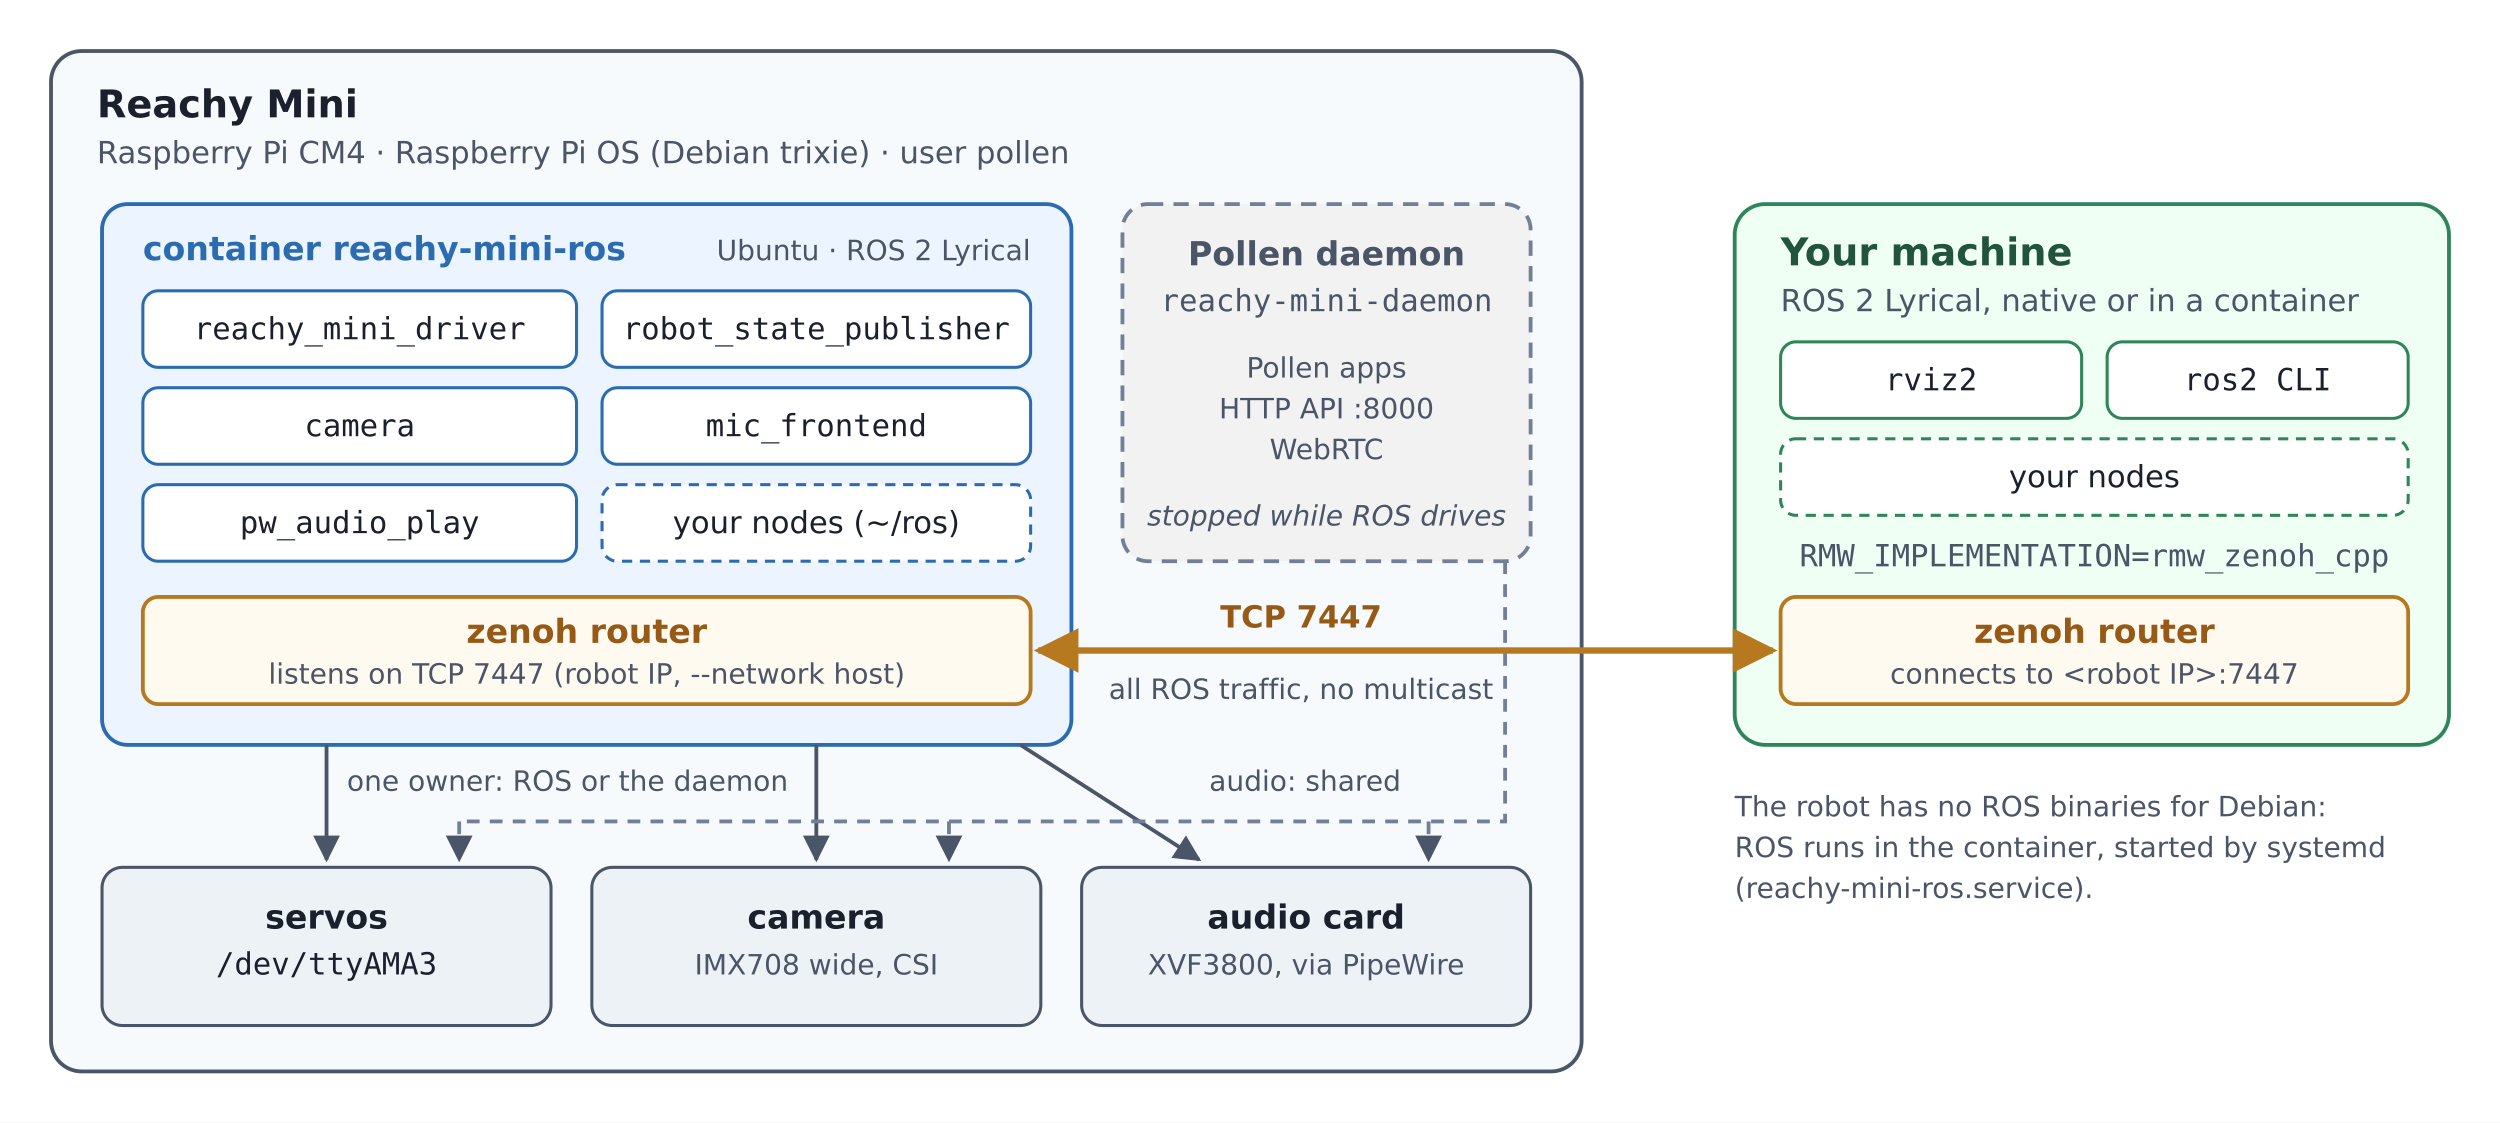
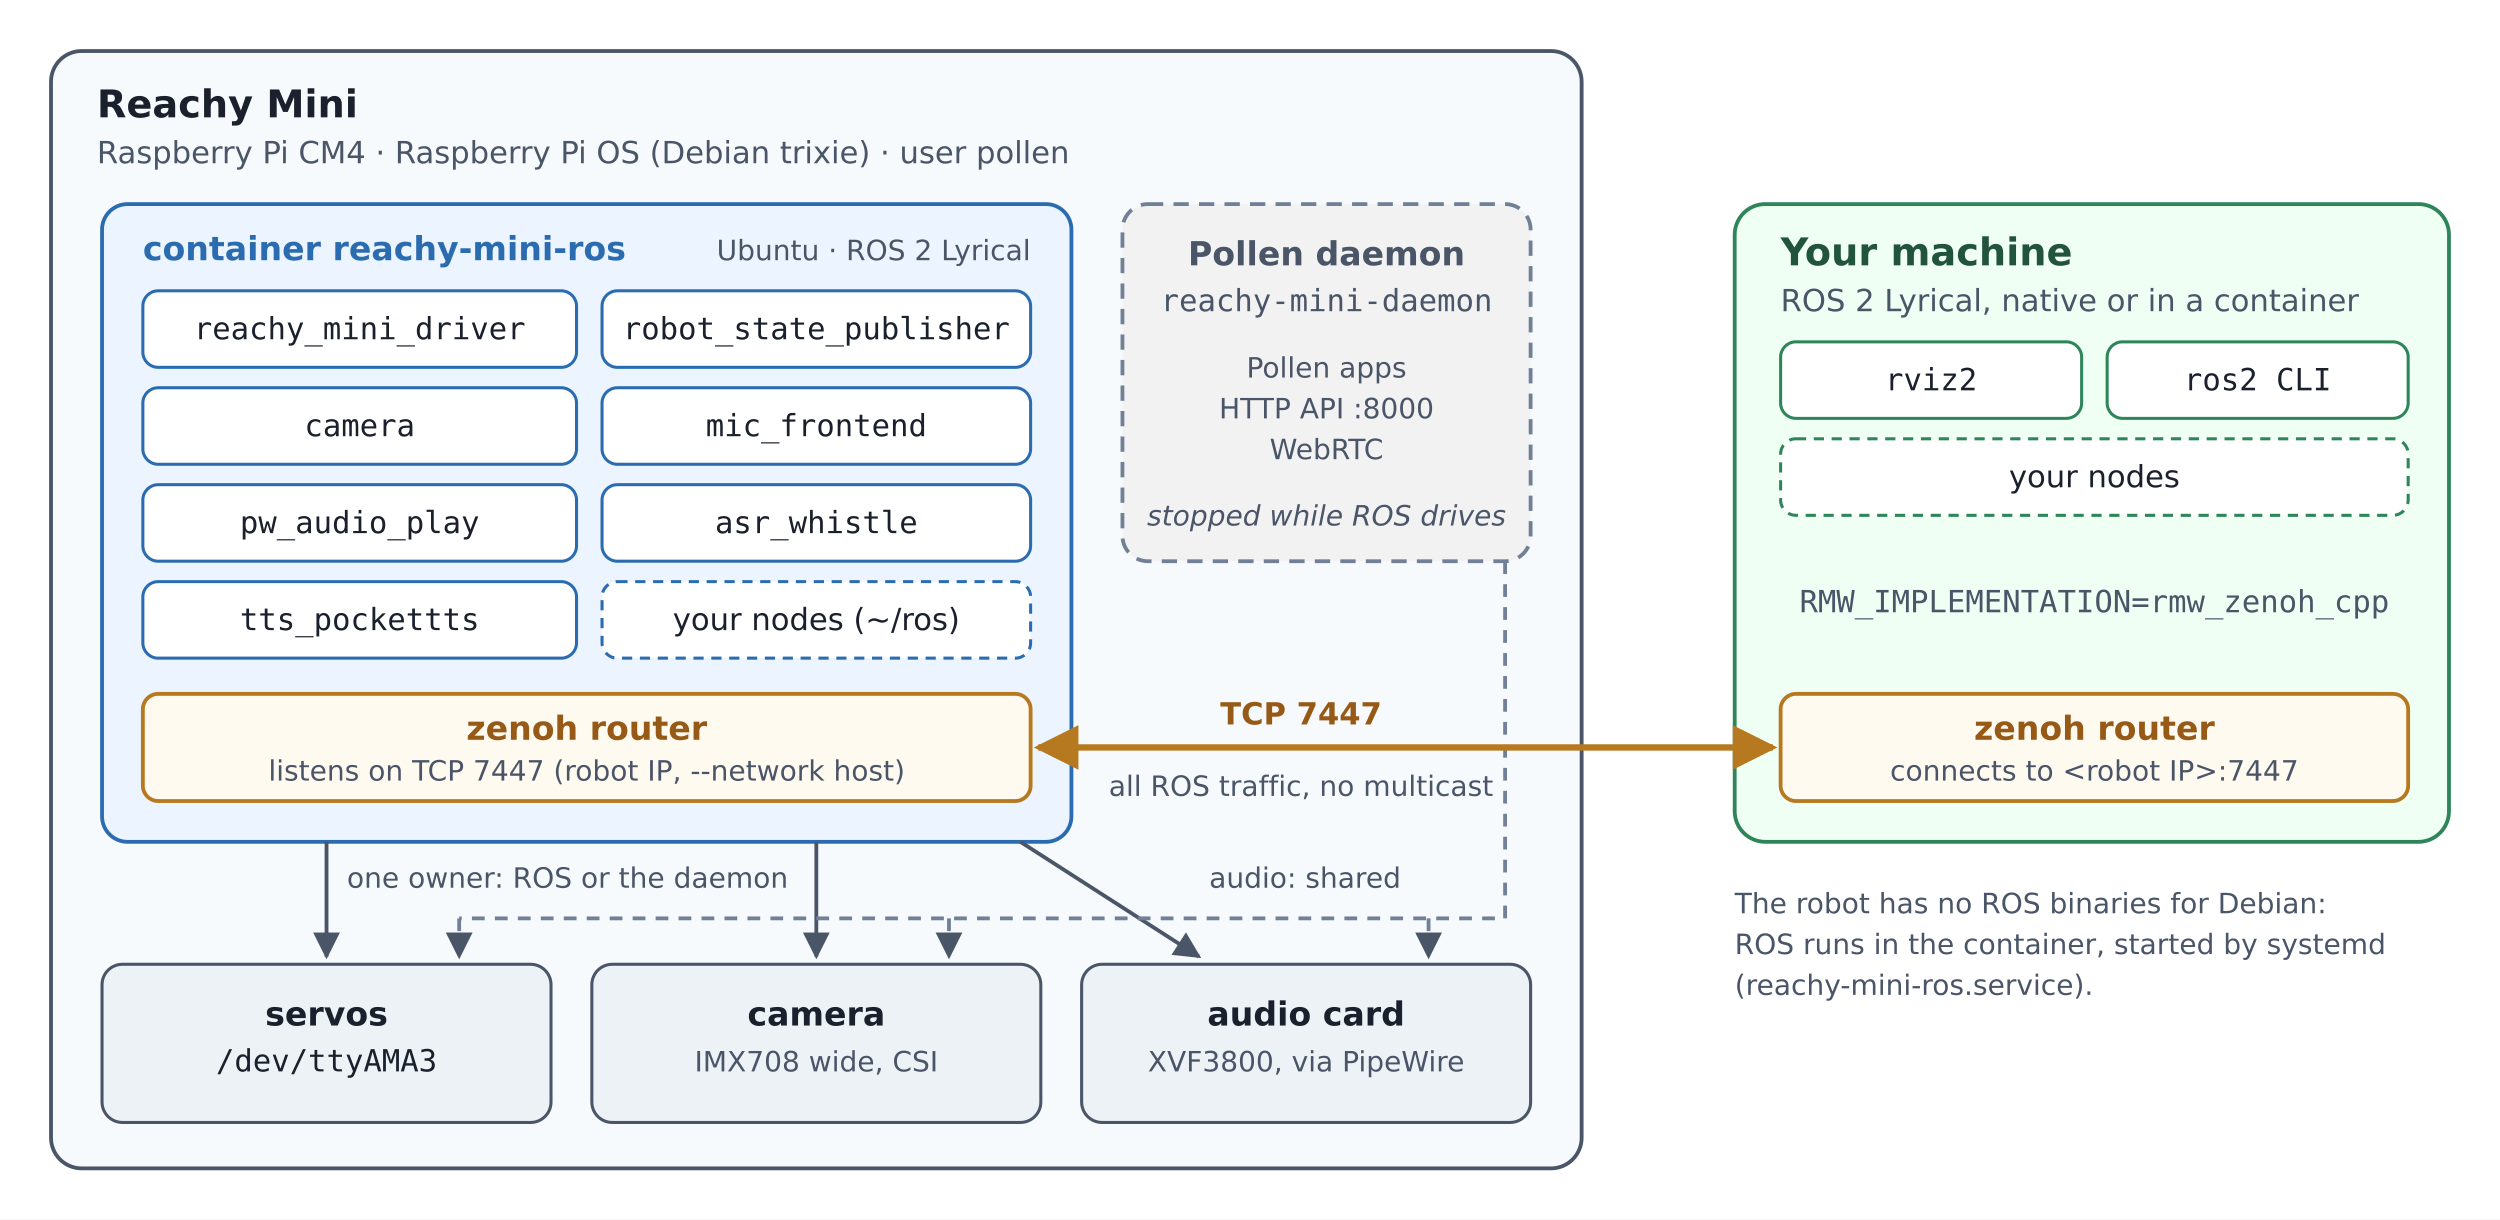
- <svg xmlns="http://www.w3.org/2000/svg" viewBox="0 0 980 440" width="980" height="440" font-family="'DejaVu Sans', Helvetica, Arial, sans-serif" font-size="13" fill="#1a202c">
+ <svg xmlns="http://www.w3.org/2000/svg" viewBox="0 0 980 478" width="980" height="478" font-family="'DejaVu Sans', Helvetica, Arial, sans-serif" font-size="13" fill="#1a202c">
  <defs>
    <marker id="arrow" viewBox="0 0 10 10" refX="9" refY="5" markerWidth="7" markerHeight="7" orient="auto-start-reverse">
      <path d="M0,0 L10,5 L0,10 z" fill="#4a5568" />
    </marker>
    <marker id="arrow-zenoh" viewBox="0 0 10 10" refX="9" refY="5" markerWidth="7" markerHeight="7" orient="auto-start-reverse">
      <path d="M0,0 L10,5 L0,10 z" fill="#b7791f" />
    </marker>
    <style>
      .mono { font-family: 'DejaVu Sans Mono', Menlo, Consolas, monospace; font-size: 12px; }
      .title { font-weight: bold; font-size: 15px; }
      .sub { font-size: 12px; fill: #4a5568; }
      .small { font-size: 11px; fill: #4a5568; }
      .node { fill: #ffffff; stroke: #2b6cb0; stroke-width: 1.2; }
      .router { fill: #fffaf0; stroke: #b7791f; stroke-width: 1.5; }
      .hw { fill: #edf2f7; stroke: #4a5568; stroke-width: 1.2; }
    </style>
  </defs>
-   <rect width="980" height="440" fill="#ffffff" />
-   <rect x="20" y="20" width="600" height="400" rx="12" fill="#f7fafc" stroke="#4a5568" stroke-width="1.5" />
+   <rect width="980" height="478" fill="#ffffff" />
+   <rect x="20" y="20" width="600" height="438" rx="12" fill="#f7fafc" stroke="#4a5568" stroke-width="1.5" />
  <text x="38" y="46" class="title">Reachy Mini</text>
  <text x="38" y="64" class="sub">Raspberry Pi CM4 · Raspberry Pi OS (Debian trixie) · user pollen</text>
-   <rect x="40" y="80" width="380" height="212" rx="10" fill="#ebf4ff" stroke="#2b6cb0" stroke-width="1.5" />
+   <rect x="40" y="80" width="380" height="250" rx="10" fill="#ebf4ff" stroke="#2b6cb0" stroke-width="1.5" />
  <text x="56" y="102" font-weight="bold" fill="#2b6cb0">container reachy-mini-ros</text>
  <text x="404" y="102" class="small" text-anchor="end">Ubuntu · ROS 2 Lyrical</text>
  <rect x="56" y="114" width="170" height="30" rx="6" class="node" />
  <text x="141" y="133" class="mono" text-anchor="middle">reachy_mini_driver</text>
  <rect x="236" y="114" width="168" height="30" rx="6" class="node" />
  <text x="320" y="133" class="mono" text-anchor="middle">robot_state_publisher</text>
  <rect x="56" y="152" width="170" height="30" rx="6" class="node" />
  <text x="141" y="171" class="mono" text-anchor="middle">camera</text>
  <rect x="236" y="152" width="168" height="30" rx="6" class="node" />
  <text x="320" y="171" class="mono" text-anchor="middle">mic_frontend</text>
  <rect x="56" y="190" width="170" height="30" rx="6" class="node" />
  <text x="141" y="209" class="mono" text-anchor="middle">pw_audio_play</text>
-   <rect x="236" y="190" width="168" height="30" rx="6" class="node" stroke-dasharray="4 3" />
-   <text x="320" y="209" text-anchor="middle" font-size="12">your nodes (~/ros)</text>
-   <rect x="56" y="234" width="348" height="42" rx="6" class="router" />
-   <text x="230" y="252" text-anchor="middle" font-weight="bold" fill="#975a16">zenoh router</text>
-   <text x="230" y="268" text-anchor="middle" class="small">listens on TCP 7447 (robot IP, --network host)</text>
+   <rect x="236" y="190" width="168" height="30" rx="6" class="node" />
+   <text x="320" y="209" class="mono" text-anchor="middle">asr_whistle</text>
+   <rect x="56" y="228" width="170" height="30" rx="6" class="node" />
+   <text x="141" y="247" class="mono" text-anchor="middle">tts_pockettts</text>
+   <rect x="236" y="228" width="168" height="30" rx="6" class="node" stroke-dasharray="4 3" />
+   <text x="320" y="247" text-anchor="middle" font-size="12">your nodes (~/ros)</text>
+   <rect x="56" y="272" width="348" height="42" rx="6" class="router" />
+   <text x="230" y="290" text-anchor="middle" font-weight="bold" fill="#975a16">zenoh router</text>
+   <text x="230" y="306" text-anchor="middle" class="small">listens on TCP 7447 (robot IP, --network host)</text>
  <rect x="440" y="80" width="160" height="140" rx="10" fill="#f2f2f2" stroke="#718096" stroke-width="1.5" stroke-dasharray="6 4" />
  <text x="520" y="104" text-anchor="middle" font-weight="bold" fill="#4a5568">Pollen daemon</text>
  <text x="520" y="122" text-anchor="middle" class="mono" font-size="11" fill="#4a5568">reachy-mini-daemon</text>
  <text x="520" y="148" text-anchor="middle" class="small">Pollen apps</text>
  <text x="520" y="164" text-anchor="middle" class="small">HTTP API :8000</text>
  <text x="520" y="180" text-anchor="middle" class="small">WebRTC</text>
  <text x="520" y="206" text-anchor="middle" class="small" font-style="italic">stopped while ROS drives</text>
-   <rect x="40" y="340" width="176" height="62" rx="8" class="hw" />
-   <text x="128" y="364" text-anchor="middle" font-weight="bold">servos</text>
-   <text x="128" y="382" text-anchor="middle" class="mono" font-size="11">/dev/ttyAMA3</text>
-   <rect x="232" y="340" width="176" height="62" rx="8" class="hw" />
-   <text x="320" y="364" text-anchor="middle" font-weight="bold">camera</text>
-   <text x="320" y="382" text-anchor="middle" class="small">IMX708 wide, CSI</text>
-   <rect x="424" y="340" width="176" height="62" rx="8" class="hw" />
-   <text x="512" y="364" text-anchor="middle" font-weight="bold">audio card</text>
-   <text x="512" y="382" text-anchor="middle" class="small">XVF3800, via PipeWire</text>
-   <line x1="128" y1="292" x2="128" y2="337" stroke="#4a5568" stroke-width="1.5" marker-end="url(#arrow)" />
-   <line x1="320" y1="292" x2="320" y2="337" stroke="#4a5568" stroke-width="1.5" marker-end="url(#arrow)" />
-   <line x1="400" y1="292" x2="470" y2="337" stroke="#4a5568" stroke-width="1.5" marker-end="url(#arrow)" />
-   <path d="M590,220 V322 H180" fill="none" stroke="#718096" stroke-width="1.5" stroke-dasharray="5 4" />
-   <line x1="180" y1="322" x2="180" y2="337" stroke="#718096" stroke-width="1.5" stroke-dasharray="5 4" marker-end="url(#arrow)" />
-   <line x1="372" y1="322" x2="372" y2="337" stroke="#718096" stroke-width="1.5" stroke-dasharray="5 4" marker-end="url(#arrow)" />
-   <line x1="560" y1="322" x2="560" y2="337" stroke="#718096" stroke-width="1.5" stroke-dasharray="5 4" marker-end="url(#arrow)" />
-   <text x="136" y="310" class="small">one owner: ROS or the daemon</text>
-   <text x="474" y="310" class="small">audio: shared</text>
-   <rect x="680" y="80" width="280" height="212" rx="12" fill="#f0fff4" stroke="#2f855a" stroke-width="1.5" />
+   <rect x="40" y="378" width="176" height="62" rx="8" class="hw" />
+   <text x="128" y="402" text-anchor="middle" font-weight="bold">servos</text>
+   <text x="128" y="420" text-anchor="middle" class="mono" font-size="11">/dev/ttyAMA3</text>
+   <rect x="232" y="378" width="176" height="62" rx="8" class="hw" />
+   <text x="320" y="402" text-anchor="middle" font-weight="bold">camera</text>
+   <text x="320" y="420" text-anchor="middle" class="small">IMX708 wide, CSI</text>
+   <rect x="424" y="378" width="176" height="62" rx="8" class="hw" />
+   <text x="512" y="402" text-anchor="middle" font-weight="bold">audio card</text>
+   <text x="512" y="420" text-anchor="middle" class="small">XVF3800, via PipeWire</text>
+   <line x1="128" y1="330" x2="128" y2="375" stroke="#4a5568" stroke-width="1.5" marker-end="url(#arrow)" />
+   <line x1="320" y1="330" x2="320" y2="375" stroke="#4a5568" stroke-width="1.5" marker-end="url(#arrow)" />
+   <line x1="400" y1="330" x2="470" y2="375" stroke="#4a5568" stroke-width="1.5" marker-end="url(#arrow)" />
+   <path d="M590,220 V360 H180" fill="none" stroke="#718096" stroke-width="1.5" stroke-dasharray="5 4" />
+   <line x1="180" y1="360" x2="180" y2="375" stroke="#718096" stroke-width="1.5" stroke-dasharray="5 4" marker-end="url(#arrow)" />
+   <line x1="372" y1="360" x2="372" y2="375" stroke="#718096" stroke-width="1.5" stroke-dasharray="5 4" marker-end="url(#arrow)" />
+   <line x1="560" y1="360" x2="560" y2="375" stroke="#718096" stroke-width="1.5" stroke-dasharray="5 4" marker-end="url(#arrow)" />
+   <text x="136" y="348" class="small">one owner: ROS or the daemon</text>
+   <text x="474" y="348" class="small">audio: shared</text>
+   <rect x="680" y="80" width="280" height="250" rx="12" fill="#f0fff4" stroke="#2f855a" stroke-width="1.5" />
  <text x="698" y="104" class="title" fill="#22543d">Your machine</text>
  <text x="698" y="122" class="sub">ROS 2 Lyrical, native or in a container</text>
  <rect x="698" y="134" width="118" height="30" rx="6" fill="#ffffff" stroke="#2f855a" stroke-width="1.2" />
  <text x="757" y="153" class="mono" text-anchor="middle">rviz2</text>
  <rect x="826" y="134" width="118" height="30" rx="6" fill="#ffffff" stroke="#2f855a" stroke-width="1.2" />
  <text x="885" y="153" class="mono" text-anchor="middle">ros2 CLI</text>
  <rect x="698" y="172" width="246" height="30" rx="6" fill="#ffffff" stroke="#2f855a" stroke-width="1.2" stroke-dasharray="4 3" />
  <text x="821" y="191" text-anchor="middle" font-size="12">your nodes</text>
-   <text x="821" y="222" text-anchor="middle" class="mono" font-size="11" fill="#4a5568">RMW_IMPLEMENTATION=rmw_zenoh_cpp</text>
-   <rect x="698" y="234" width="246" height="42" rx="6" class="router" />
-   <text x="821" y="252" text-anchor="middle" font-weight="bold" fill="#975a16">zenoh router</text>
-   <text x="821" y="268" text-anchor="middle" class="small">connects to &lt;robot IP&gt;:7447</text>
-   <line x1="407" y1="255" x2="695" y2="255" stroke="#b7791f" stroke-width="2.5" marker-start="url(#arrow-zenoh)" marker-end="url(#arrow-zenoh)" />
-   <text x="510" y="246" text-anchor="middle" font-size="12" font-weight="bold" fill="#975a16">TCP 7447</text>
-   <text x="510" y="274" text-anchor="middle" class="small">all ROS traffic, no multicast</text>
-   <text x="680" y="320" class="small">The robot has no ROS binaries for Debian:</text>
-   <text x="680" y="336" class="small">ROS runs in the container, started by systemd</text>
-   <text x="680" y="352" class="small">(reachy-mini-ros.service).</text>
+   <text x="821" y="240" text-anchor="middle" class="mono" font-size="11" fill="#4a5568">RMW_IMPLEMENTATION=rmw_zenoh_cpp</text>
+   <rect x="698" y="272" width="246" height="42" rx="6" class="router" />
+   <text x="821" y="290" text-anchor="middle" font-weight="bold" fill="#975a16">zenoh router</text>
+   <text x="821" y="306" text-anchor="middle" class="small">connects to &lt;robot IP&gt;:7447</text>
+   <line x1="407" y1="293" x2="695" y2="293" stroke="#b7791f" stroke-width="2.5" marker-start="url(#arrow-zenoh)" marker-end="url(#arrow-zenoh)" />
+   <text x="510" y="284" text-anchor="middle" font-size="12" font-weight="bold" fill="#975a16">TCP 7447</text>
+   <text x="510" y="312" text-anchor="middle" class="small">all ROS traffic, no multicast</text>
+   <text x="680" y="358" class="small">The robot has no ROS binaries for Debian:</text>
+   <text x="680" y="374" class="small">ROS runs in the container, started by systemd</text>
+   <text x="680" y="390" class="small">(reachy-mini-ros.service).</text>
</svg>
